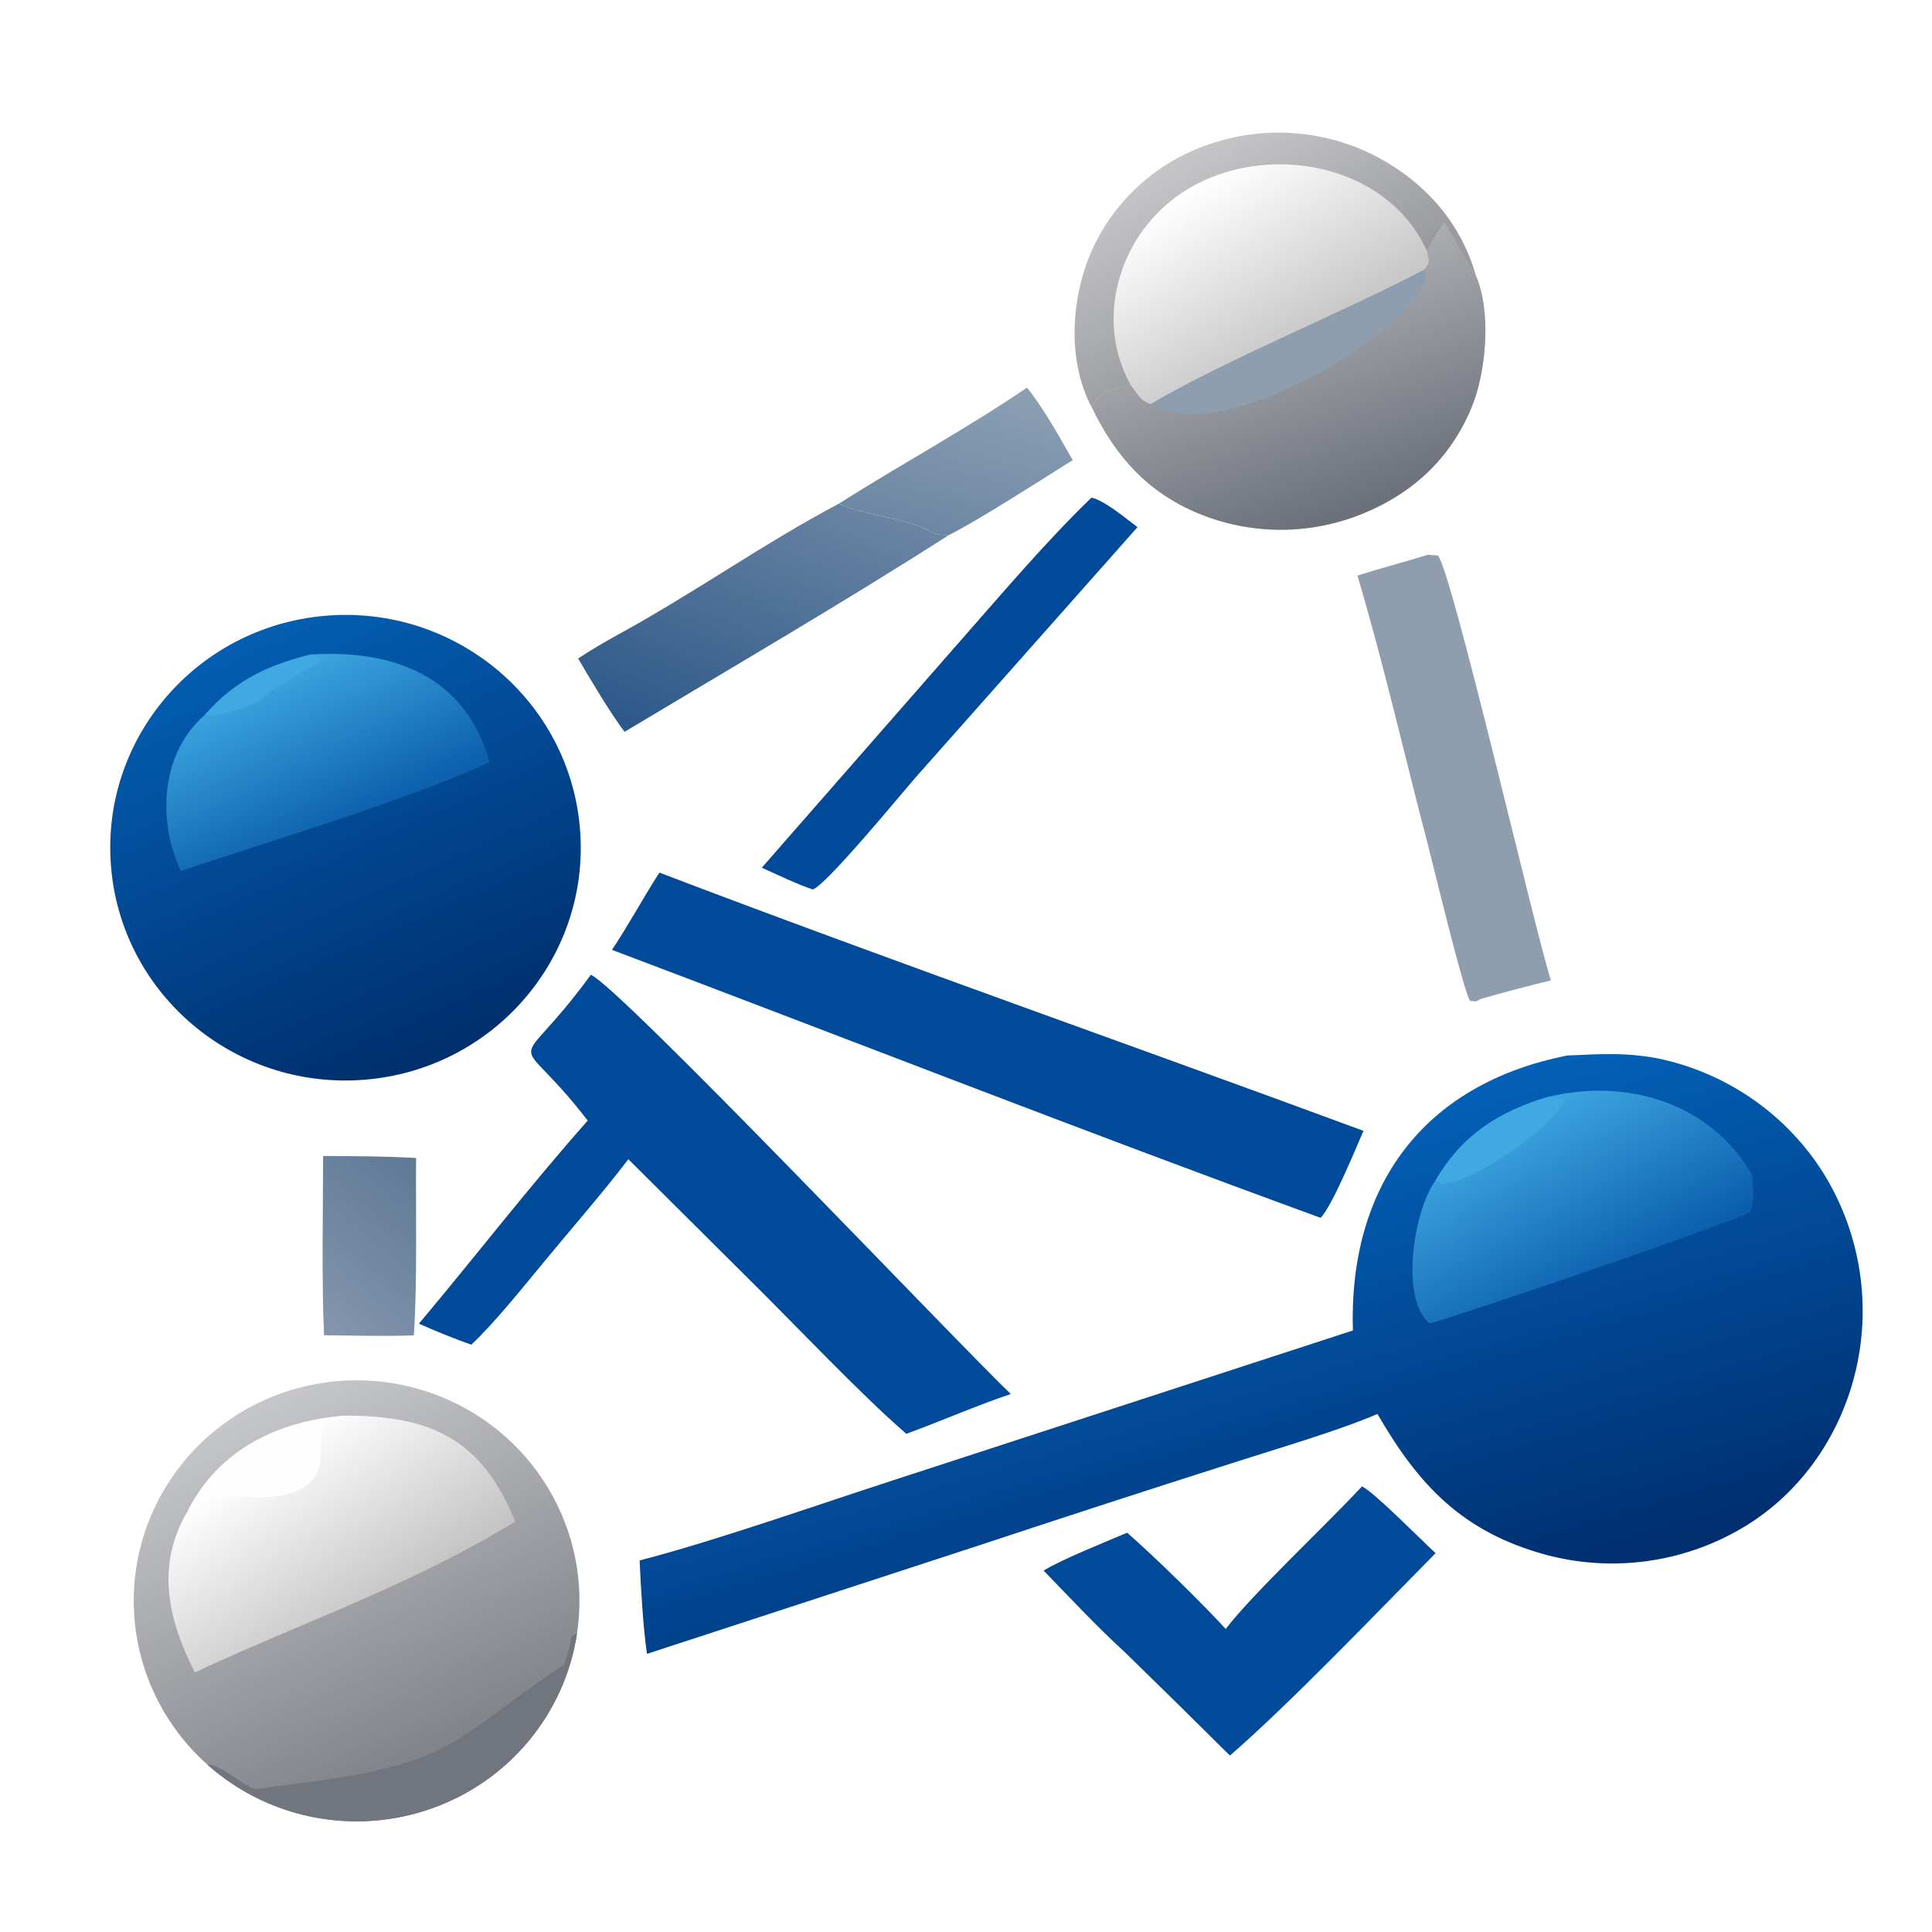
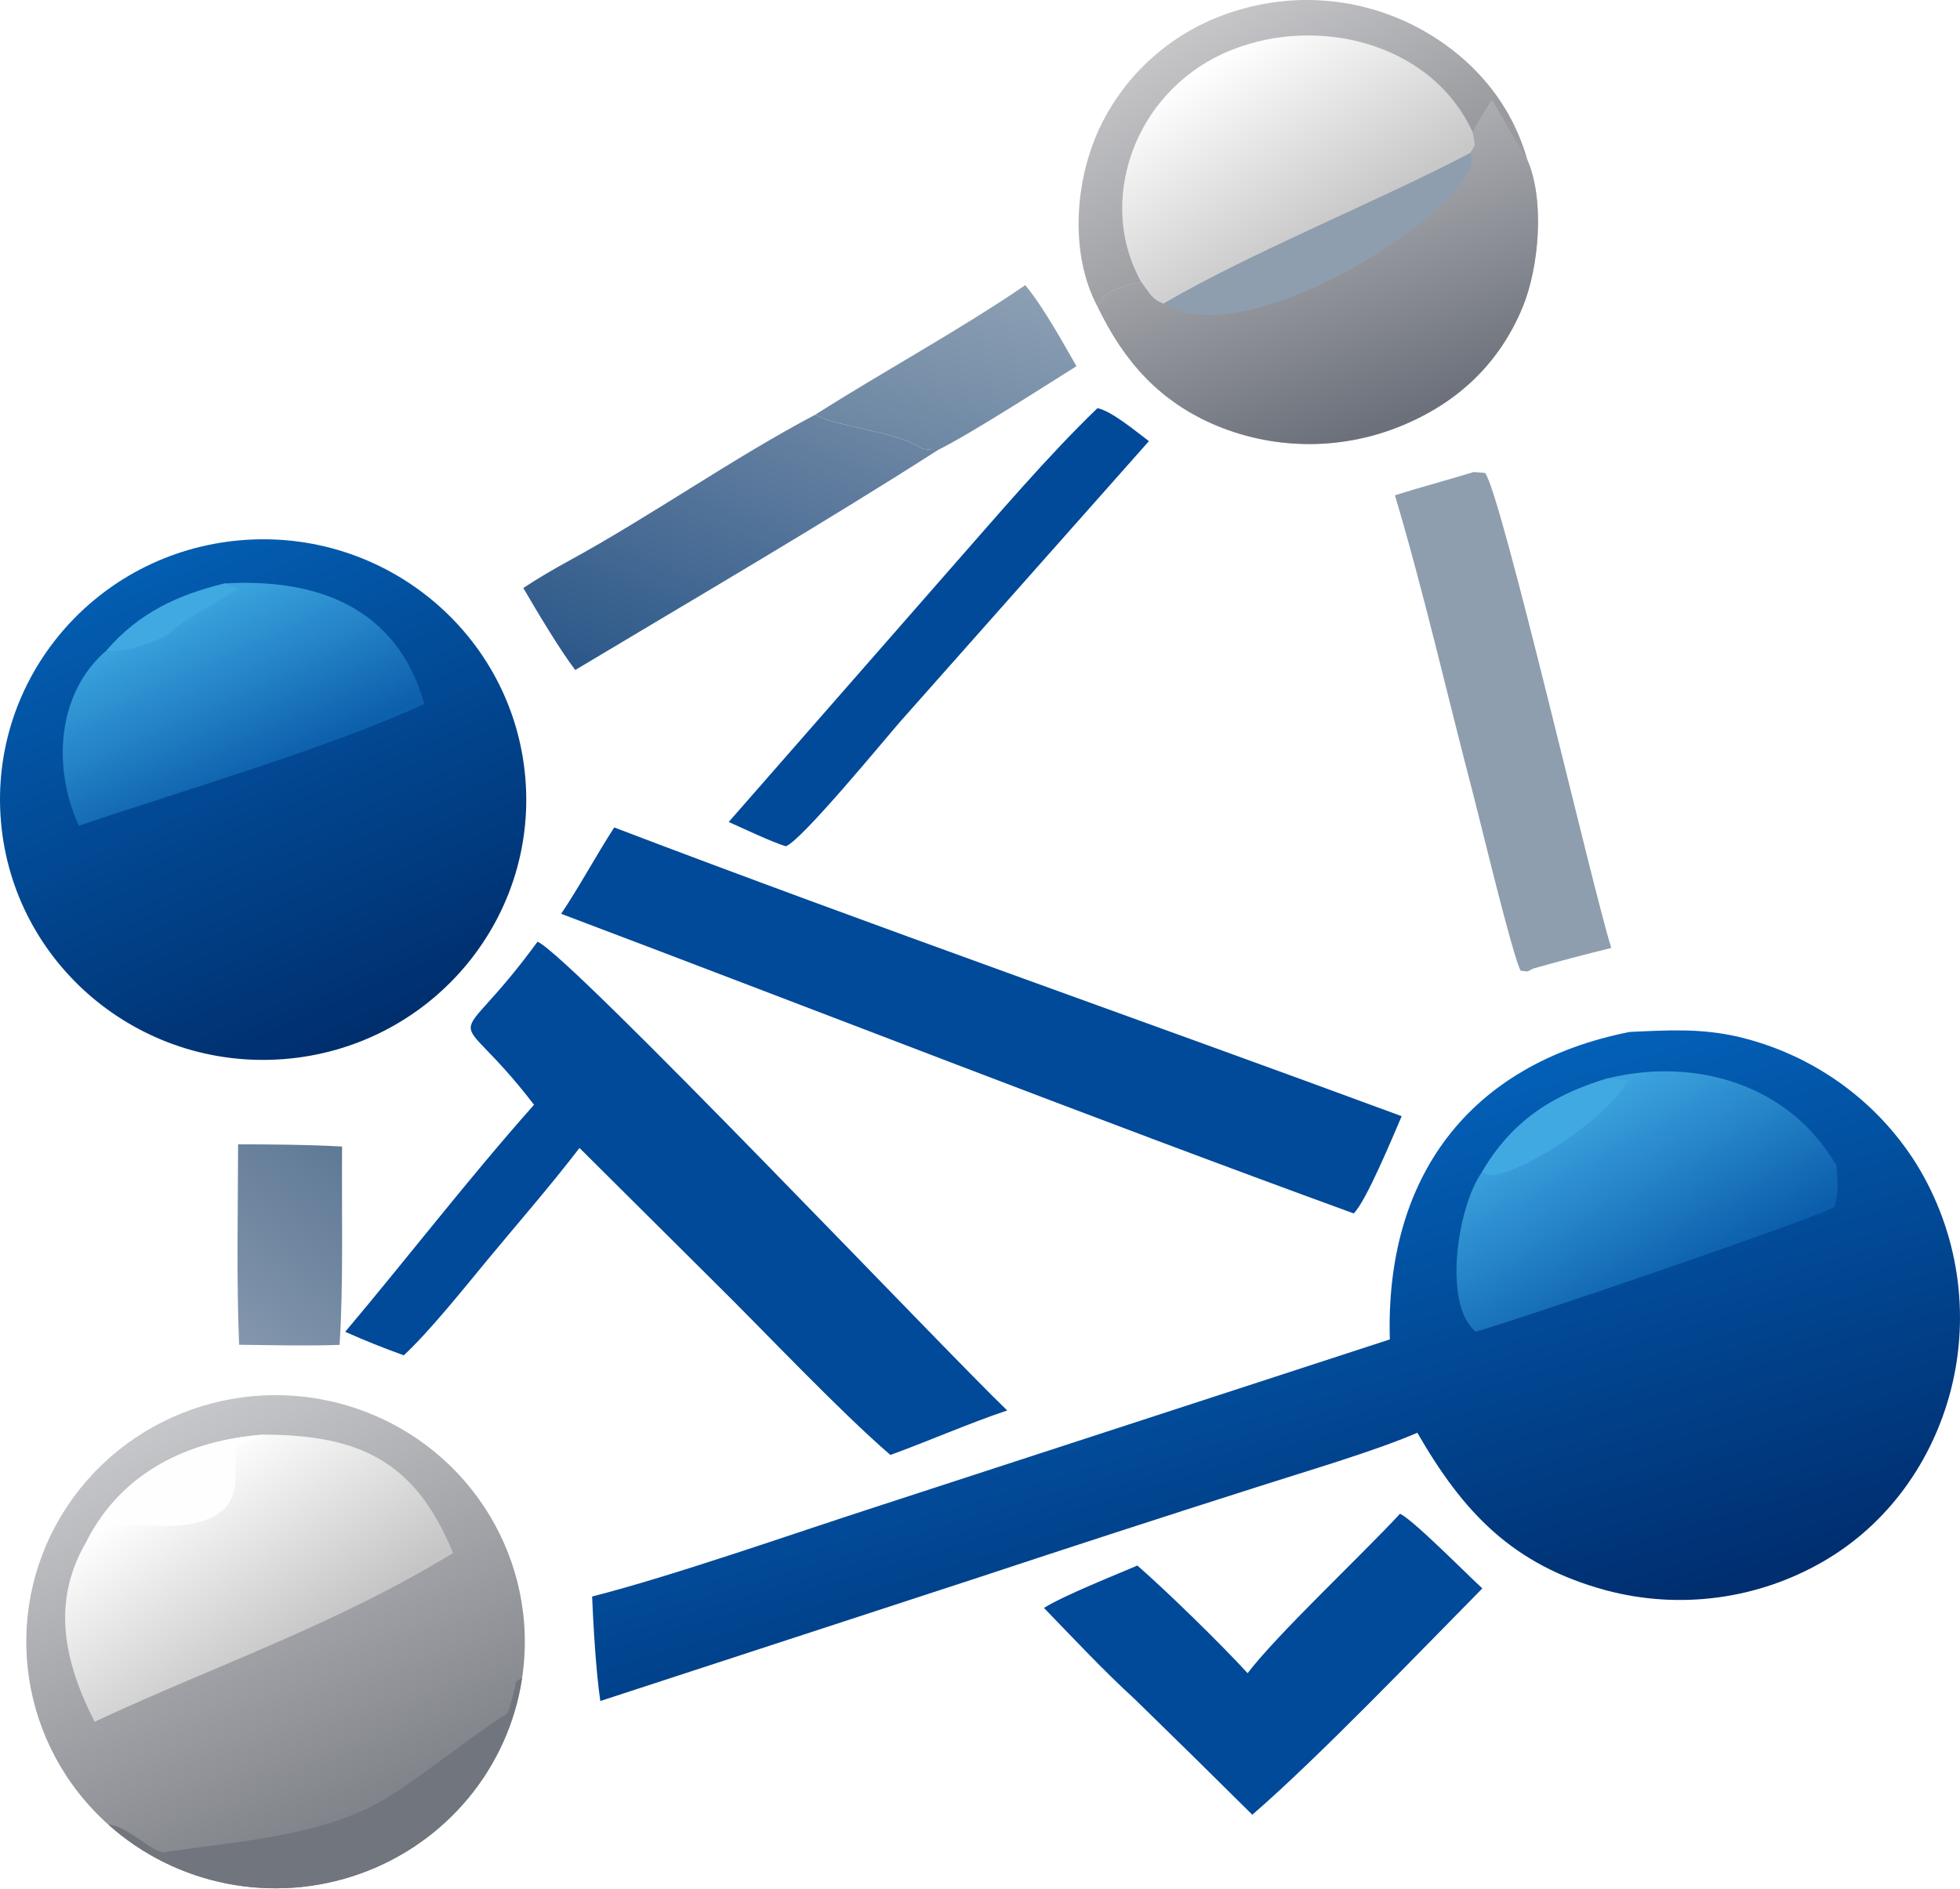
- <svg xmlns="http://www.w3.org/2000/svg" version="1.1" style="display: block;" viewBox="0 0 2048 2048" width="1024" height="1024" preserveAspectRatio="none" id="svg73">
+ <svg xmlns="http://www.w3.org/2000/svg" version="1.1" style="display:block" viewBox="0 0 1857.653 1790.139" width="928.826" height="895.07" preserveAspectRatio="none" id="svg73">
  <defs id="defs32">
-     <linearGradient id="Gradient1" gradientUnits="userSpaceOnUse" x1="524.893" y1="738.53" x2="540.011" y2="684.524" gradientTransform="matrix(3.008981,0,0,2.97747,-588.0835,-1632.805)">
+     <linearGradient id="Gradient1" gradientUnits="userSpaceOnUse" x1="524.893" y1="738.53" x2="540.011" y2="684.524" gradientTransform="matrix(3.008981,0,0,2.97747,-704.9382,-1773.394)">
      <stop class="stop0" offset="0" stop-opacity="1" stop-color="rgb(109,135,163)" id="stop1" />
      <stop class="stop1" offset="1" stop-opacity="1" stop-color="rgb(139,159,179)" id="stop2" />
    </linearGradient>
-     <linearGradient id="Gradient2" gradientUnits="userSpaceOnUse" x1="344.186" y1="966.226" x2="304.122" y2="1015.4" gradientTransform="matrix(3.008981,0,0,2.97747,-588.0835,-1632.805)">
+     <linearGradient id="Gradient2" gradientUnits="userSpaceOnUse" x1="344.186" y1="966.226" x2="304.122" y2="1015.4" gradientTransform="matrix(3.008981,0,0,2.97747,-704.9382,-1773.394)">
      <stop class="stop0" offset="0" stop-opacity="1" stop-color="rgb(96,122,150)" id="stop3" />
      <stop class="stop1" offset="1" stop-opacity="1" stop-color="rgb(130,149,172)" id="stop4" />
    </linearGradient>
-     <linearGradient id="Gradient3" gradientUnits="userSpaceOnUse" x1="439.139" y1="815.106" x2="479.642" y2="718.36" gradientTransform="matrix(3.008981,0,0,2.97747,-588.0835,-1632.805)">
+     <linearGradient id="Gradient3" gradientUnits="userSpaceOnUse" x1="439.139" y1="815.106" x2="479.642" y2="718.36" gradientTransform="matrix(3.008981,0,0,2.97747,-704.9382,-1773.394)">
      <stop class="stop0" offset="0" stop-opacity="1" stop-color="rgb(45,89,138)" id="stop5" />
      <stop class="stop1" offset="1" stop-opacity="1" stop-color="rgb(108,133,163)" id="stop6" />
    </linearGradient>
    <linearGradient id="Gradient4" gradientUnits="userSpaceOnUse" x1="1103.93" y1="1312.53" x2="1046.77" y2="1183.05">
      <stop class="stop0" offset="0" stop-opacity="1" stop-color="rgb(85,108,133)" id="stop7" />
      <stop class="stop1" offset="1" stop-opacity="1" stop-color="rgb(136,154,178)" id="stop8" />
    </linearGradient>
    <linearGradient id="Gradient5" gradientUnits="userSpaceOnUse" x1="963.015" y1="1320.37" x2="962.258" y2="1180.05">
      <stop class="stop0" offset="0" stop-opacity="1" stop-color="rgb(84,104,131)" id="stop9" />
      <stop class="stop1" offset="1" stop-opacity="1" stop-color="rgb(141,161,180)" id="stop10" />
    </linearGradient>
    <linearGradient id="Gradient6" gradientUnits="userSpaceOnUse" x1="991.049" y1="894.627" x2="935.032" y2="706.647">
      <stop class="stop0" offset="0" stop-opacity="1" stop-color="rgb(1,61,131)" id="stop11" />
      <stop class="stop1" offset="1" stop-opacity="1" stop-color="rgb(1,92,181)" id="stop12" />
    </linearGradient>
    <linearGradient id="Gradient7" gradientUnits="userSpaceOnUse" x1="1238.78" y1="921.045" x2="1228.54" y2="759.853">
      <stop class="stop0" offset="0" stop-opacity="1" stop-color="rgb(2,60,131)" id="stop13" />
      <stop class="stop1" offset="1" stop-opacity="1" stop-color="rgb(0,87,175)" id="stop14" />
    </linearGradient>
-     <linearGradient id="Gradient8" gradientUnits="userSpaceOnUse" x1="645.427" y1="664.416" x2="611.768" y2="605.132" gradientTransform="matrix(3.008981,0,0,2.97747,-588.0835,-1632.805)">
+     <linearGradient id="Gradient8" gradientUnits="userSpaceOnUse" x1="645.427" y1="664.416" x2="611.768" y2="605.132" gradientTransform="matrix(3.008981,0,0,2.97747,-704.9382,-1773.394)">
      <stop class="stop0" offset="0" stop-opacity="1" stop-color="rgb(153,155,159)" id="stop15" />
      <stop class="stop1" offset="1" stop-opacity="1" stop-color="rgb(197,197,200)" id="stop16" />
    </linearGradient>
-     <linearGradient id="Gradient9" gradientUnits="userSpaceOnUse" x1="669.825" y1="730.795" x2="640.584" y2="650.82" gradientTransform="matrix(3.008981,0,0,2.97747,-588.0835,-1632.805)">
+     <linearGradient id="Gradient9" gradientUnits="userSpaceOnUse" x1="669.825" y1="730.795" x2="640.584" y2="650.82" gradientTransform="matrix(3.008981,0,0,2.97747,-704.9382,-1773.394)">
      <stop class="stop0" offset="0" stop-opacity="1" stop-color="rgb(107,112,122)" id="stop17" />
      <stop class="stop1" offset="1" stop-opacity="1" stop-color="rgb(172,173,177)" id="stop18" />
    </linearGradient>
-     <linearGradient id="Gradient10" gradientUnits="userSpaceOnUse" x1="651.582" y1="669.997" x2="617.059" y2="614.476" gradientTransform="matrix(3.008981,0,0,2.97747,-588.0835,-1632.805)">
+     <linearGradient id="Gradient10" gradientUnits="userSpaceOnUse" x1="651.582" y1="669.997" x2="617.059" y2="614.476" gradientTransform="matrix(3.008981,0,0,2.97747,-704.9382,-1773.394)">
      <stop class="stop0" offset="0" stop-opacity="1" stop-color="rgb(200,200,201)" id="stop19" />
      <stop class="stop1" offset="1" stop-opacity="1" stop-color="rgb(255,255,255)" id="stop20" />
    </linearGradient>
-     <linearGradient id="Gradient11" gradientUnits="userSpaceOnUse" x1="326.052" y1="1122.51" x2="287.299" y2="1066.56" gradientTransform="matrix(3.008981,0,0,2.97747,-588.0835,-1632.805)">
+     <linearGradient id="Gradient11" gradientUnits="userSpaceOnUse" x1="326.052" y1="1122.51" x2="287.299" y2="1066.56" gradientTransform="matrix(3.008981,0,0,2.97747,-704.9382,-1773.394)">
      <stop class="stop0" offset="0" stop-opacity="1" stop-color="rgb(198,197,198)" id="stop21" />
      <stop class="stop1" offset="1" stop-opacity="1" stop-color="rgb(255,255,255)" id="stop22" />
    </linearGradient>
-     <linearGradient id="Gradient12" gradientUnits="userSpaceOnUse" x1="347.254" y1="1173.36" x2="287.77" y2="1049.07" gradientTransform="matrix(3.008981,0,0,2.97747,-588.0835,-1632.805)">
+     <linearGradient id="Gradient12" gradientUnits="userSpaceOnUse" x1="347.254" y1="1173.36" x2="287.77" y2="1049.07" gradientTransform="matrix(3.008981,0,0,2.97747,-704.9382,-1773.394)">
      <stop class="stop0" offset="0" stop-opacity="1" stop-color="rgb(128,131,137)" id="stop23" />
      <stop class="stop1" offset="1" stop-opacity="1" stop-color="rgb(197,198,201)" id="stop24" />
    </linearGradient>
-     <linearGradient id="Gradient13" gradientUnits="userSpaceOnUse" x1="315.95" y1="842.604" x2="290.823" y2="791.413" gradientTransform="matrix(3.008981,0,0,2.97747,-588.0835,-1632.805)">
+     <linearGradient id="Gradient13" gradientUnits="userSpaceOnUse" x1="315.95" y1="842.604" x2="290.823" y2="791.413" gradientTransform="matrix(3.008981,0,0,2.97747,-704.9382,-1773.394)">
      <stop class="stop0" offset="0" stop-opacity="1" stop-color="rgb(13,96,172)" id="stop25" />
      <stop class="stop1" offset="1" stop-opacity="1" stop-color="rgb(58,163,222)" id="stop26" />
    </linearGradient>
-     <linearGradient id="Gradient14" gradientUnits="userSpaceOnUse" x1="349.76" y1="923.658" x2="283.416" y2="776.06" gradientTransform="matrix(3.008981,0,0,2.97747,-588.0835,-1632.805)">
+     <linearGradient id="Gradient14" gradientUnits="userSpaceOnUse" x1="349.76" y1="923.658" x2="283.416" y2="776.06" gradientTransform="matrix(3.008981,0,0,2.97747,-704.9382,-1773.394)">
      <stop class="stop0" offset="0" stop-opacity="1" stop-color="rgb(0,47,110)" id="stop27" />
      <stop class="stop1" offset="1" stop-opacity="1" stop-color="rgb(3,93,177)" id="stop28" />
    </linearGradient>
-     <linearGradient id="Gradient15" gradientUnits="userSpaceOnUse" x1="762.688" y1="1005.7" x2="730.304" y2="948.604" gradientTransform="matrix(3.008981,0,0,2.97747,-588.0835,-1632.805)">
+     <linearGradient id="Gradient15" gradientUnits="userSpaceOnUse" x1="762.688" y1="1005.7" x2="730.304" y2="948.604" gradientTransform="matrix(3.008981,0,0,2.97747,-704.9382,-1773.394)">
      <stop class="stop0" offset="0" stop-opacity="1" stop-color="rgb(11,94,171)" id="stop29" />
      <stop class="stop1" offset="1" stop-opacity="1" stop-color="rgb(60,163,223)" id="stop30" />
    </linearGradient>
-     <linearGradient id="Gradient16" gradientUnits="userSpaceOnUse" x1="658.395" y1="1138.26" x2="606.64" y2="967" gradientTransform="matrix(3.008981,0,0,2.97747,-588.0835,-1632.805)">
+     <linearGradient id="Gradient16" gradientUnits="userSpaceOnUse" x1="658.395" y1="1138.26" x2="606.64" y2="967" gradientTransform="matrix(3.008981,0,0,2.97747,-704.9382,-1773.394)">
      <stop class="stop0" offset="0" stop-opacity="1" stop-color="rgb(0,46,111)" id="stop31" />
      <stop class="stop1" offset="1" stop-opacity="1" stop-color="rgb(3,96,183)" id="stop32" />
    </linearGradient>
  </defs>
-   <path fill="url(#Gradient16)" d="m 1661.347,1118.883 c 36.355,-1.65 66.613,-3.633 102.266,4.41 70.392,16.406 131.339,59.764 169.475,120.567 39.601,64.174 51.42,141.418 32.798,214.306 -17.311,67.44 -59.515,127.078 -120.57,162.451 -62.253,36.236 -136.623,46.181 -206.359,27.572 -88.473,-24.028 -135.088,-73.603 -178.769,-149.32 -41.253,17.716 -106.9,36.921 -151.012,51.123 -89.737,28.584 -179.302,57.674 -268.699,87.299 l -354.651,115.853 c -4.086,-27.78 -6.59,-70.775 -7.787,-99.031 78.697,-20.187 189.223,-59.222 268.585,-84.888 l 487.485,-158.878 c -4.505,-152.673 74.123,-261.053 227.238,-291.464 z" id="path32" style="fill:url(#Gradient16);stroke-width:2.993" />
-   <path fill="url(#Gradient15)" d="m 1640.543,1162.887 c 83.433,-20.491 172.824,5.928 216.899,82.803 0.761,14.042 2.858,25.841 -2.067,38.725 -8.248,8.39 -309.365,110.509 -339.877,118.548 -31.814,-26.023 -16.874,-119.715 6.078,-151.461 28.285,-48.062 66.276,-72.76 118.966,-88.615 z" id="path33" style="fill:url(#Gradient15);stroke-width:2.993" />
-   <path fill="#40a9e1" d="m 1521.576,1251.502 c 28.285,-48.062 66.276,-72.76 118.966,-88.615 l 19.02,2.111 c -13.432,29.465 -96.39,88.8 -131.531,89.794 z" id="path34" style="stroke-width:2.993" />
-   <path fill="url(#Gradient14)" d="M 344.451,652.79 C 482.157,640.835 603.416,742.001 614.778,878.327 626.14,1014.651 523.272,1134.11 385.448,1144.641 248.636,1155.098 128.993,1054.218 117.712,918.895 106.432,783.572 207.756,664.655 344.451,652.79 Z" id="path35" style="fill:url(#Gradient14);stroke-width:2.993" />
-   <path fill="url(#Gradient13)" d="m 329.885,693.703 c 87.215,-5.056 163.129,22.382 189.163,114.159 -91.377,42.301 -231.051,82.705 -327.389,115.493 -25.059,-53.94 -21.445,-125.381 26.16,-166.164 31.131,-35.721 66.796,-52.296 112.067,-63.489 z" id="path36" style="fill:url(#Gradient13);stroke-width:2.993" />
-   <path fill="#40a9e1" d="m 217.818,757.192 c 31.131,-35.721 66.796,-52.296 112.067,-63.489 l 12.222,4.755 c -3.208,4.338 -53.069,30.052 -62.295,40.476 -7.405,8.37 -49.669,22.352 -61.994,18.258 z" id="path37" style="stroke-width:2.993" />
-   <path fill="url(#Gradient12)" d="m 219.729,1870.486 c -83.731,-74.764 -102.366,-197.674 -44.491,-293.489 57.875,-95.785 176.113,-137.738 282.318,-100.162 106.202,37.576 170.748,144.199 154.114,254.603 -12.836,85.185 -71.981,156.496 -153.921,185.556 -81.941,29.09 -173.399,11.225 -238.019,-46.508 z" id="path38" style="fill:url(#Gradient12);stroke-width:2.993" />
-   <path fill="#71757d" d="m 219.729,1870.486 c 15.457,-0.595 42.836,27.393 52.72,25.964 68.876,-10.242 153.019,-14.947 212.955,-52.612 36.755,-23.105 74.433,-55.024 111.856,-78.546 2.299,-1.459 7.95,-26.797 8.913,-30.876 l 5.497,-2.978 c -12.836,85.185 -71.981,156.496 -153.921,185.556 -81.941,29.09 -173.399,11.225 -238.019,-46.508 z" id="path39" style="stroke-width:2.993" />
-   <path fill="url(#Gradient11)" d="m 367.054,1500.624 c 90.625,0.298 143.622,25.219 179.173,112.191 -112.184,68.571 -222.418,105.313 -339.705,160.009 -28.435,-55.976 -41.888,-113.352 -7.384,-171.413 33.373,-65.356 96.633,-95.636 167.916,-100.788 z" id="path40" style="fill:url(#Gradient11);stroke-width:2.993" />
-   <path fill="#fefefe" d="m 199.138,1601.412 c 33.373,-65.356 96.633,-95.636 167.916,-100.788 -9.933,6.134 -11.807,5.955 -22.977,7.89 -12.951,17.299 16.42,65.564 -47.473,77.027 -36.279,6.521 -70.564,-9.975 -97.467,15.87 z" id="path41" style="stroke-width:2.993" />
-   <path fill="url(#Gradient10)" d="m 1157.294,431.638 c -28.077,-52.29 -21.553,-126.376 5.753,-177.755 26.72,-50.781 73.365,-88.458 128.995,-104.194 57.583,-16.912 119.631,-10.067 172.036,18.981 48.893,27.098 85.025,69.572 100.238,123.142 16.76,37.814 11.368,101.963 -4.417,140.161 -21.695,52.49 -60.474,89.497 -112.906,111.515 -56.253,23.781 -119.824,24.115 -176.329,0.923 -54.52,-22.673 -88.274,-60.755 -113.369,-112.775 z" id="path42" style="fill:url(#Gradient10);stroke-width:2.993" />
-   <path fill="url(#Gradient9)" d="m 1530.82,235.786 c 9.677,14.229 27.081,50.289 33.496,56.027 16.76,37.814 11.368,101.963 -4.417,140.161 -21.695,52.49 -60.474,89.497 -112.906,111.515 -56.253,23.781 -119.824,24.115 -176.329,0.923 -54.52,-22.673 -88.274,-60.755 -113.369,-112.775 6.376,-17.385 24.689,-19.77 41.25,-23.623 8.497,10.957 9.511,16.025 21.147,20.431 84.213,-49.197 201.593,-95.994 290.397,-142.68 6.231,-9.793 4.721,-5.541 2.699,-19.464 6.373,-12.255 10.246,-19.124 18.033,-30.516 z" id="path43" style="fill:url(#Gradient9);stroke-width:2.993" />
-   <path fill="#8e9eaf" d="m 1219.691,428.447 c 84.213,-49.197 201.593,-95.994 290.397,-142.68 21.671,40.342 -207.725,194.974 -290.397,142.68 z" id="path44" style="stroke-width:2.993" />
-   <path fill="url(#Gradient8)" d="m 1157.294,431.638 c -28.077,-52.29 -21.553,-126.376 5.753,-177.755 26.72,-50.781 73.365,-88.458 128.995,-104.194 57.583,-16.912 119.631,-10.067 172.036,18.981 48.893,27.098 85.025,69.572 100.238,123.142 -6.415,-5.738 -23.819,-41.798 -33.496,-56.027 -7.787,11.392 -11.66,18.261 -18.033,30.516 -39.854,-87.826 -153.491,-112.959 -236.719,-74.904 -40.681,18.636 -71.954,52.841 -86.635,94.755 -14.115,40.505 -12.027,84.173 9.111,121.862 -16.561,3.853 -34.874,6.238 -41.25,23.623 z" id="path45" style="fill:url(#Gradient8);stroke-width:2.993" />
-   <path fill="#014999" d="m 626.366,1033.281 c 32.711,15.045 390.37,392.341 445.107,444.417 -35.789,11.999 -74.319,28.911 -110.718,42.191 -48.568,-41.923 -117.85,-115.526 -165.647,-162.719 L 666.069,1228.838 c -26.684,34.982 -59.476,72.57 -87.733,106.748 -22.041,26.675 -54.46,67.228 -78.775,89.857 -20.187,-7.324 -35.903,-13.577 -55.507,-22.301 60.459,-71.79 116.165,-144.482 178.947,-215.232 -80.244,-104.643 -80.821,-39.389 3.364,-154.629 z" id="path55" style="stroke-width:2.993" />
-   <path fill="#014999" d="m 699.008,925.02 c 244.585,93.245 499.795,182.638 746.321,273.719 -8.16,18.904 -33.872,81.16 -45.475,92.173 -250.558,-91.325 -501.486,-189.701 -751.153,-284.038 16.95,-25.193 33.201,-55.402 50.307,-81.854 z" id="path56" style="stroke-width:2.993" />
-   <path fill="#014999" d="m 1443.737,1575.657 c 12.165,5.33 63.303,57.316 78.056,70.745 -60.571,61.336 -155.483,160.456 -218.025,214.556 -36.944,-36.712 -74.078,-73.216 -111.401,-109.571 -28.91,-26.321 -58.738,-58.269 -86.078,-86.496 19.122,-11.85 65.632,-30.37 88.557,-40.166 29.723,26.053 78.444,73.722 104.487,102.038 28.032,-36.891 108.176,-111.923 144.404,-151.107 z" id="path64" style="stroke-width:2.993" />
-   <path fill="#8e9eaf" d="m 1513.63,588.081 10.781,0.843 c 15.653,20.687 102.411,396.712 119.613,450.327 -24.794,6.074 -49.477,12.592 -74.03,19.553 -7.471,3.758 -3.644,2.748 -11.84,2.034 -7.3,-12.166 -39.008,-144.416 -44.758,-166.292 -24.734,-94.118 -46.594,-190.93 -74.454,-284.417 24.027,-7.634 50.118,-14.506 74.689,-22.048 z" id="path65" style="stroke-width:2.993" />
-   <path fill="url(#Gradient3)" d="m 889.492,533.751 c 16.853,10.63 76.982,16.305 98.538,30.653 4.285,2.852 12.713,2.674 17.909,2.724 -108.624,69.655 -232.937,142.147 -343.875,208.625 -14.19,-18.404 -37.519,-57.596 -49.224,-77.739 12.526,-8.379 29.184,-18.136 42.475,-25.383 78.736,-42.926 155.312,-97.214 234.177,-138.881 z" id="path69" style="fill:url(#Gradient3);stroke-width:2.993" />
-   <path fill="#014999" d="m 1156.984,527.54 c 13.294,2.534 37.011,22.432 48.791,31.263 L 969.654,825.159 c -14.473,16.602 -93.856,113.203 -108.025,117.684 -12.785,-3.796 -40.687,-17.043 -54.111,-23.022 l 209.931,-239.841 c 44.289,-50.248 91.723,-106.337 139.536,-152.44 z" id="path70" style="stroke-width:2.993" />
-   <path fill="url(#Gradient2)" d="m 342.519,1225.402 c 33.655,0.121 64.898,0.238 98.556,2.102 -0.524,58.6 1.405,130.857 -2.377,188.024 -30.445,1.161 -64.492,0.179 -95.207,-0.089 -2.576,-60.889 -1.08,-128.627 -0.972,-190.037 z" id="path71" style="fill:url(#Gradient2);stroke-width:2.993" />
-   <path fill="url(#Gradient1)" d="m 1088.59,410.93 c 17.073,20.559 34.916,53.157 48.538,76.804 -29.846,18.684 -101.349,64.727 -131.189,79.394 -5.197,-0.051 -13.625,0.128 -17.909,-2.724 -21.556,-14.348 -81.685,-20.023 -98.538,-30.653 64.257,-40.854 136.945,-80.35 199.098,-122.821 z" id="path72" style="fill:url(#Gradient1);stroke-width:2.993" />
+   <path fill="url(#Gradient16)" d="m 1544.492,978.294 c 36.355,-1.65 66.613,-3.633 102.266,4.41 70.392,16.406 131.339,59.764 169.475,120.567 39.601,64.174 51.42,141.418 32.798,214.306 -17.311,67.44 -59.515,127.078 -120.57,162.451 -62.253,36.236 -136.623,46.181 -206.359,27.572 -88.473,-24.028 -135.088,-73.603 -178.769,-149.32 -41.253,17.716 -106.9,36.921 -151.012,51.123 -89.737,28.584 -179.302,57.674 -268.699,87.299 l -354.651,115.853 c -4.086,-27.78 -6.59,-70.775 -7.787,-99.031 78.697,-20.187 189.223,-59.222 268.585,-84.888 l 487.485,-158.878 c -4.505,-152.673 74.123,-261.053 227.238,-291.465 z" id="path32" style="fill:url(#Gradient16);stroke-width:2.993" />
+   <path fill="url(#Gradient15)" d="m 1523.688,1022.298 c 83.433,-20.491 172.824,5.928 216.899,82.803 0.761,14.042 2.858,25.841 -2.067,38.725 -8.248,8.39 -309.365,110.509 -339.877,118.548 -31.814,-26.023 -16.874,-119.715 6.078,-151.461 28.285,-48.062 66.276,-72.76 118.966,-88.615 z" id="path33" style="fill:url(#Gradient15);stroke-width:2.993" />
+   <path fill="#40a9e1" d="m 1404.722,1110.913 c 28.285,-48.062 66.276,-72.76 118.966,-88.615 l 19.02,2.111 c -13.432,29.465 -96.39,88.8 -131.531,89.794 z" id="path34" style="stroke-width:2.993" />
+   <path fill="url(#Gradient14)" d="M 227.596,512.201 C 365.302,500.246 486.561,601.412 497.923,737.738 509.285,874.061 406.417,993.52 268.594,1004.052 131.781,1014.509 12.138,913.629 0.858,778.306 -10.423,642.983 90.901,524.066 227.596,512.201 Z" id="path35" style="fill:url(#Gradient14);stroke-width:2.993" />
+   <path fill="url(#Gradient13)" d="m 213.03,553.114 c 87.215,-5.056 163.129,22.382 189.163,114.159 C 310.816,709.574 171.142,749.978 74.803,782.766 49.744,728.827 53.358,657.385 100.963,616.603 132.094,580.882 167.76,564.306 213.03,553.114 Z" id="path36" style="fill:url(#Gradient13);stroke-width:2.993" />
+   <path fill="#40a9e1" d="m 100.963,616.603 c 31.131,-35.721 66.796,-52.296 112.067,-63.489 l 12.222,4.755 c -3.208,4.338 -53.069,30.052 -62.295,40.476 -7.405,8.37 -49.669,22.352 -61.994,18.258 z" id="path37" style="stroke-width:2.993" />
+   <path fill="url(#Gradient12)" d="M 102.874,1729.896 C 19.143,1655.132 0.508,1532.222 58.383,1436.407 116.258,1340.622 234.496,1298.669 340.701,1336.245 c 106.202,37.576 170.748,144.199 154.114,254.603 -12.836,85.185 -71.981,156.496 -153.921,185.556 -81.941,29.09 -173.399,11.225 -238.019,-46.508 z" id="path38" style="fill:url(#Gradient12);stroke-width:2.993" />
+   <path fill="#71757d" d="m 102.874,1729.896 c 15.457,-0.595 42.836,27.393 52.72,25.964 68.876,-10.242 153.019,-14.947 212.955,-52.612 36.755,-23.105 74.433,-55.024 111.856,-78.546 2.299,-1.459 7.95,-26.797 8.913,-30.876 l 5.497,-2.978 c -12.836,85.185 -71.981,156.496 -153.921,185.556 -81.941,29.09 -173.399,11.225 -238.019,-46.508 z" id="path39" style="stroke-width:2.993" />
+   <path fill="url(#Gradient11)" d="m 250.2,1360.035 c 90.625,0.298 143.622,25.219 179.173,112.191 -112.184,68.571 -222.418,105.313 -339.705,160.009 -28.435,-55.976 -41.888,-113.352 -7.384,-171.413 33.373,-65.356 96.633,-95.636 167.916,-100.788 z" id="path40" style="fill:url(#Gradient11);stroke-width:2.993" />
+   <path fill="#fefefe" d="m 82.284,1460.823 c 33.373,-65.356 96.633,-95.636 167.916,-100.788 -9.933,6.134 -11.807,5.955 -22.977,7.89 -12.951,17.299 16.42,65.564 -47.473,77.027 -36.279,6.521 -70.564,-9.975 -97.467,15.87 z" id="path41" style="stroke-width:2.993" />
+   <path fill="url(#Gradient10)" d="m 1040.439,291.049 c -28.077,-52.29 -21.553,-126.376 5.753,-177.755 26.72,-50.781 73.365,-88.458 128.995,-104.194 57.583,-16.912 119.631,-10.067 172.036,18.981 48.893,27.098 85.025,69.572 100.238,123.142 16.76,37.814 11.368,101.963 -4.417,140.161 -21.695,52.49 -60.474,89.497 -112.906,111.515 -56.253,23.781 -119.824,24.115 -176.329,0.923 -54.52,-22.673 -88.274,-60.755 -113.369,-112.775 z" id="path42" style="fill:url(#Gradient10);stroke-width:2.993" />
+   <path fill="url(#Gradient9)" d="m 1413.965,95.197 c 9.677,14.229 27.081,50.289 33.496,56.027 16.76,37.814 11.368,101.963 -4.417,140.161 -21.695,52.49 -60.474,89.497 -112.906,111.515 -56.253,23.781 -119.824,24.115 -176.329,0.923 -54.52,-22.673 -88.274,-60.755 -113.369,-112.775 6.376,-17.385 24.689,-19.77 41.25,-23.623 8.497,10.957 9.511,16.025 21.147,20.431 84.213,-49.197 201.593,-95.994 290.397,-142.68 6.231,-9.793 4.721,-5.541 2.699,-19.464 6.373,-12.255 10.246,-19.124 18.033,-30.516 z" id="path43" style="fill:url(#Gradient9);stroke-width:2.993" />
+   <path fill="#8e9eaf" d="m 1102.837,287.857 c 84.213,-49.197 201.593,-95.994 290.397,-142.68 21.671,40.342 -207.725,194.974 -290.397,142.68 z" id="path44" style="stroke-width:2.993" />
+   <path fill="url(#Gradient8)" d="m 1040.439,291.049 c -28.077,-52.29 -21.553,-126.376 5.753,-177.755 26.72,-50.781 73.365,-88.458 128.995,-104.194 57.583,-16.912 119.631,-10.067 172.036,18.981 48.893,27.098 85.025,69.572 100.238,123.142 -6.415,-5.738 -23.819,-41.798 -33.496,-56.027 -7.787,11.392 -11.66,18.261 -18.033,30.516 -39.854,-87.826 -153.491,-112.959 -236.719,-74.904 -40.681,18.636 -71.954,52.841 -86.635,94.755 -14.115,40.505 -12.027,84.173 9.111,121.862 -16.561,3.853 -34.874,6.238 -41.25,23.623 z" id="path45" style="fill:url(#Gradient8);stroke-width:2.993" />
+   <path fill="#014999" d="m 509.511,892.691 c 32.711,15.045 390.37,392.341 445.107,444.417 -35.789,11.999 -74.319,28.911 -110.718,42.191 -48.568,-41.923 -117.85,-115.526 -165.647,-162.719 L 549.214,1088.249 c -26.684,34.982 -59.476,72.57 -87.733,106.748 -22.041,26.675 -54.46,67.228 -78.775,89.857 -20.187,-7.324 -35.903,-13.577 -55.507,-22.301 60.459,-71.79 116.165,-144.482 178.947,-215.232 -80.244,-104.643 -80.821,-39.389 3.364,-154.629 z" id="path55" style="stroke-width:2.993" />
+   <path fill="#014999" d="m 582.154,784.431 c 244.585,93.245 499.795,182.638 746.321,273.719 -8.16,18.904 -33.872,81.16 -45.475,92.173 -250.558,-91.325 -501.486,-189.701 -751.153,-284.039 16.95,-25.193 33.201,-55.402 50.307,-81.854 z" id="path56" style="stroke-width:2.993" />
+   <path fill="#014999" d="m 1326.882,1435.067 c 12.165,5.33 63.303,57.316 78.056,70.745 -60.571,61.336 -155.483,160.456 -218.025,214.556 -36.944,-36.712 -74.078,-73.216 -111.401,-109.571 -28.91,-26.321 -58.738,-58.269 -86.078,-86.496 19.122,-11.85 65.632,-30.37 88.557,-40.166 29.723,26.053 78.444,73.722 104.487,102.038 28.032,-36.891 108.176,-111.923 144.404,-151.107 z" id="path64" style="stroke-width:2.993" />
+   <path fill="#8e9eaf" d="m 1396.775,447.491 10.781,0.843 c 15.653,20.687 102.411,396.712 119.613,450.327 -24.794,6.074 -49.477,12.592 -74.03,19.553 -7.471,3.758 -3.644,2.748 -11.84,2.034 -7.3,-12.166 -39.008,-144.416 -44.758,-166.292 -24.734,-94.118 -46.594,-190.93 -74.454,-284.417 24.027,-7.634 50.118,-14.506 74.689,-22.048 z" id="path65" style="stroke-width:2.993" />
+   <path fill="url(#Gradient3)" d="m 772.637,393.161 c 16.853,10.63 76.982,16.305 98.538,30.653 4.285,2.852 12.713,2.674 17.909,2.724 -108.624,69.655 -232.937,142.147 -343.875,208.625 -14.19,-18.404 -37.519,-57.596 -49.224,-77.739 12.526,-8.379 29.184,-18.136 42.475,-25.383 78.736,-42.926 155.312,-97.214 234.177,-138.881 z" id="path69" style="fill:url(#Gradient3);stroke-width:2.993" />
+   <path fill="#014999" d="m 1040.13,386.95 c 13.294,2.534 37.011,22.432 48.791,31.263 L 852.799,684.569 C 838.326,701.172 758.943,797.773 744.774,802.254 731.989,798.457 704.087,785.211 690.663,779.232 l 209.931,-239.841 c 44.289,-50.248 91.723,-106.337 139.536,-152.44 z" id="path70" style="stroke-width:2.993" />
+   <path fill="url(#Gradient2)" d="m 225.665,1084.813 c 33.655,0.121 64.898,0.238 98.556,2.102 -0.524,58.6 1.405,130.857 -2.377,188.024 -30.445,1.161 -64.492,0.179 -95.207,-0.089 -2.576,-60.889 -1.08,-128.627 -0.972,-190.037 z" id="path71" style="fill:url(#Gradient2);stroke-width:2.993" />
+   <path fill="url(#Gradient1)" d="m 971.735,270.341 c 17.073,20.559 34.916,53.157 48.538,76.804 -29.846,18.684 -101.349,64.727 -131.189,79.394 -5.197,-0.051 -13.625,0.128 -17.909,-2.724 -21.556,-14.348 -81.685,-20.023 -98.538,-30.653 64.257,-40.854 136.945,-80.35 199.098,-122.821 z" id="path72" style="fill:url(#Gradient1);stroke-width:2.993" />
</svg>
